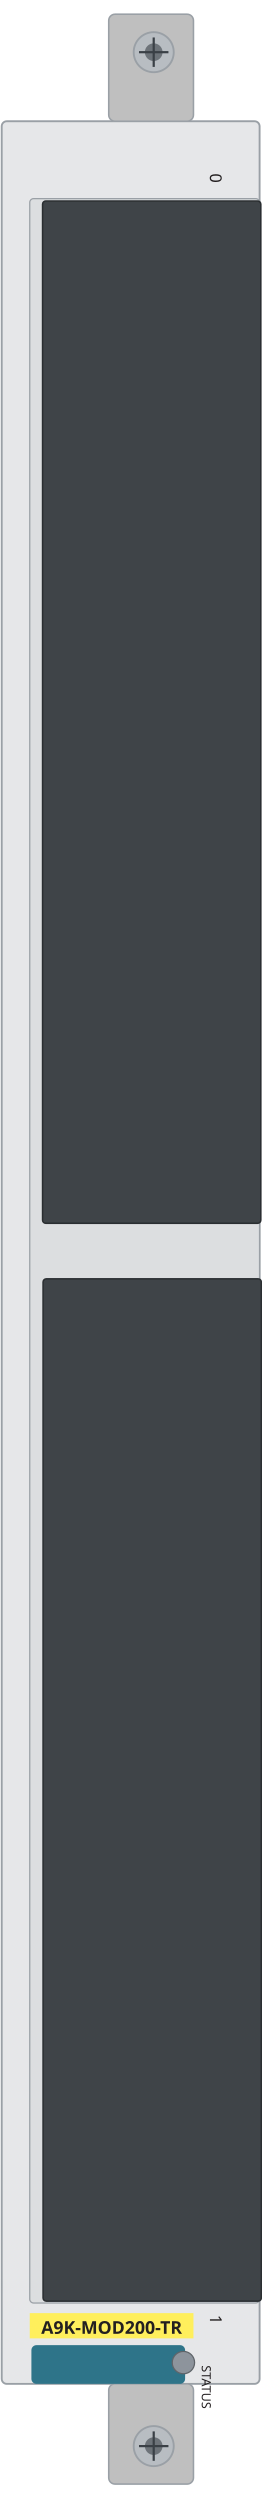
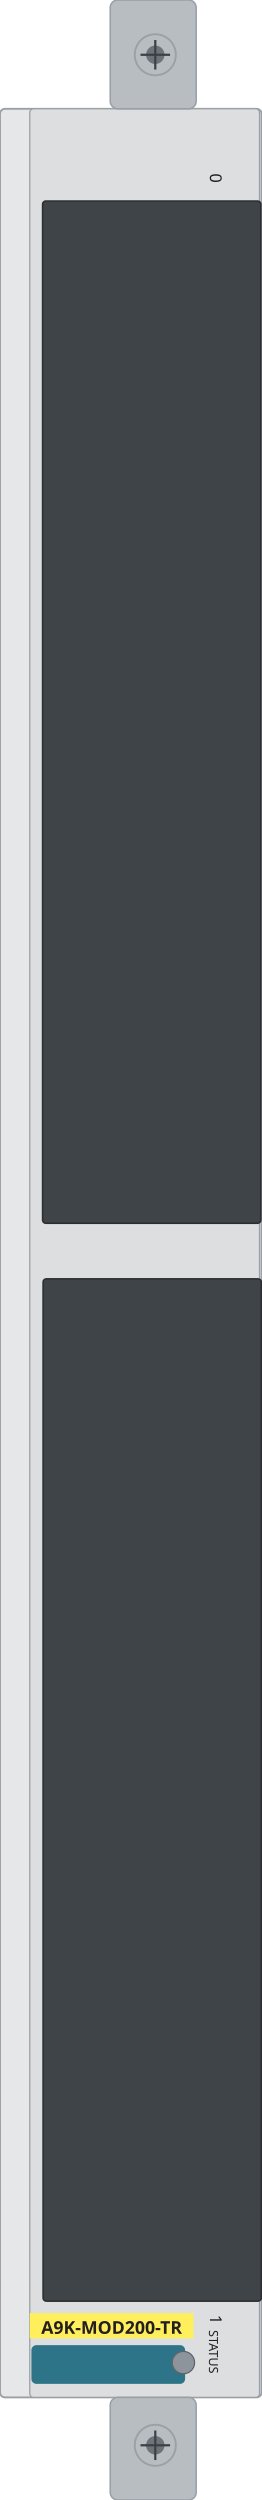
<svg xmlns="http://www.w3.org/2000/svg" width="41.4mm" height="395.7mm" viewBox="0 0 41.4 395.7">
-   <rect id="plate" x="0.27" y="19.19" width="40.82" height="358.13" rx="0.8" fill="#e6e7e9" stroke="#9aa0a6" stroke-width="0.3" />
-   <rect x="4.71" y="31.44" width="36.37" height="333.08" rx="0.6" fill="#dcdee0" stroke="#9aa0a6" stroke-width="0.2" />
+   <rect id="plate" x="0" y="17.22" width="41.4" height="362.24" rx="0.8" fill="#e6e7e9" stroke="#9aa0a6" stroke-width="0.3" />
+   <rect x="4.71" y="17.22" width="36.37" height="362.24" rx="0.6" fill="#dcdee0" stroke="#9aa0a6" stroke-width="0.2" />
  <rect id="bay-0" x="6.74" y="31.82" width="34.54" height="161.8" rx="0.5" fill="#3f4448" stroke="#2a2e31" stroke-width="0.25" />
  <rect id="bay-1" x="6.82" y="202.42" width="34.54" height="161.8" rx="0.5" fill="#3f4448" stroke="#2a2e31" stroke-width="0.25" />
-   <rect x="17.21" y="2.25" width="13.41" height="16.94" rx="1.0" fill="#bfbfbf" stroke="#9aa0a6" stroke-width="0.25" />
-   <rect x="17.21" y="377.31" width="13.41" height="15.87" rx="1.0" fill="#bfbfbf" stroke="#9aa0a6" stroke-width="0.25" />
+   <rect x="17.45" y="0" width="13.6" height="17.22" rx="1.2" fill="#b8bdc2" stroke="#9aa0a6" stroke-width="0.25" />
+   <rect x="17.45" y="379.46" width="13.6" height="16.24" rx="1.2" fill="#b8bdc2" stroke="#9aa0a6" stroke-width="0.25" />
  <g>
-     <circle cx="24.33" cy="8.26" r="3.17" fill="#b8bdc2" stroke="#9aa0a6" stroke-width="0.3" />
-     <circle cx="24.33" cy="8.26" r="1.4" fill="#6d7379" />
-     <path d="M 22 8.26 H 26.66 M 24.33 5.93 V 10.59" stroke="#3a4046" stroke-width="0.35" fill="none" />
+     <circle cx="24.58" cy="8.67" r="3.25" fill="#b8bdc2" stroke="#9aa0a6" stroke-width="0.3" />
+     <circle cx="24.58" cy="8.67" r="1.46" fill="#6d7379" />
+     <path d="M 22.24 8.67 H 26.92 M 24.58 6.33 V 11.01" stroke="#3a4046" stroke-width="0.35" fill="none" />
  </g>
  <g>
-     <circle cx="24.33" cy="387.17" r="3.17" fill="#b8bdc2" stroke="#9aa0a6" stroke-width="0.3" />
-     <circle cx="24.33" cy="387.17" r="1.4" fill="#6d7379" />
-     <path d="M 22 387.17 H 26.66 M 24.33 384.84 V 389.5" stroke="#3a4046" stroke-width="0.35" fill="none" />
+     <circle cx="24.58" cy="387.04" r="3.25" fill="#b8bdc2" stroke="#9aa0a6" stroke-width="0.3" />
+     <circle cx="24.58" cy="387.04" r="1.46" fill="#6d7379" />
+     <path d="M 22.24 387.04 H 26.92 M 24.58 384.7 V 389.38" stroke="#3a4046" stroke-width="0.35" fill="none" />
  </g>
  <rect x="4.97" y="371.19" width="24.33" height="6.13" rx="0.8" fill="#2e7489" />
  <circle id="status" cx="29.03" cy="373.95" r="1.77" fill="var(--led-color, #8d949c)" stroke="#5f6469" stroke-width="0.2" />
  <g id="silkscreen">
    <rect x="4.71" y="366.12" width="25.91" height="4.0" fill="#ffef5c" />
    <text x="17.67" y="369.4" font-family="sans-serif" font-size="2.8" font-weight="bold" text-anchor="middle" fill="#231f20">A9K-MOD200-TR</text>
-     <text x="31.93" y="374.38" transform="rotate(90 31.93 374.38)" font-family="sans-serif" font-size="2.0" fill="#231f20">STATUS</text>
+     <text x="33.07" y="368.8" transform="rotate(90 33.07 368.8)" font-family="sans-serif" font-size="2.0" fill="#231f20">STATUS</text>
    <text x="33.23" y="27.45" transform="rotate(90 33.23 27.45)" font-family="sans-serif" font-size="2.6" fill="#231f20">0</text>
    <text x="33.23" y="366.39" transform="rotate(90 33.23 366.39)" font-family="sans-serif" font-size="2.6" fill="#231f20">1</text>
  </g>
</svg>
